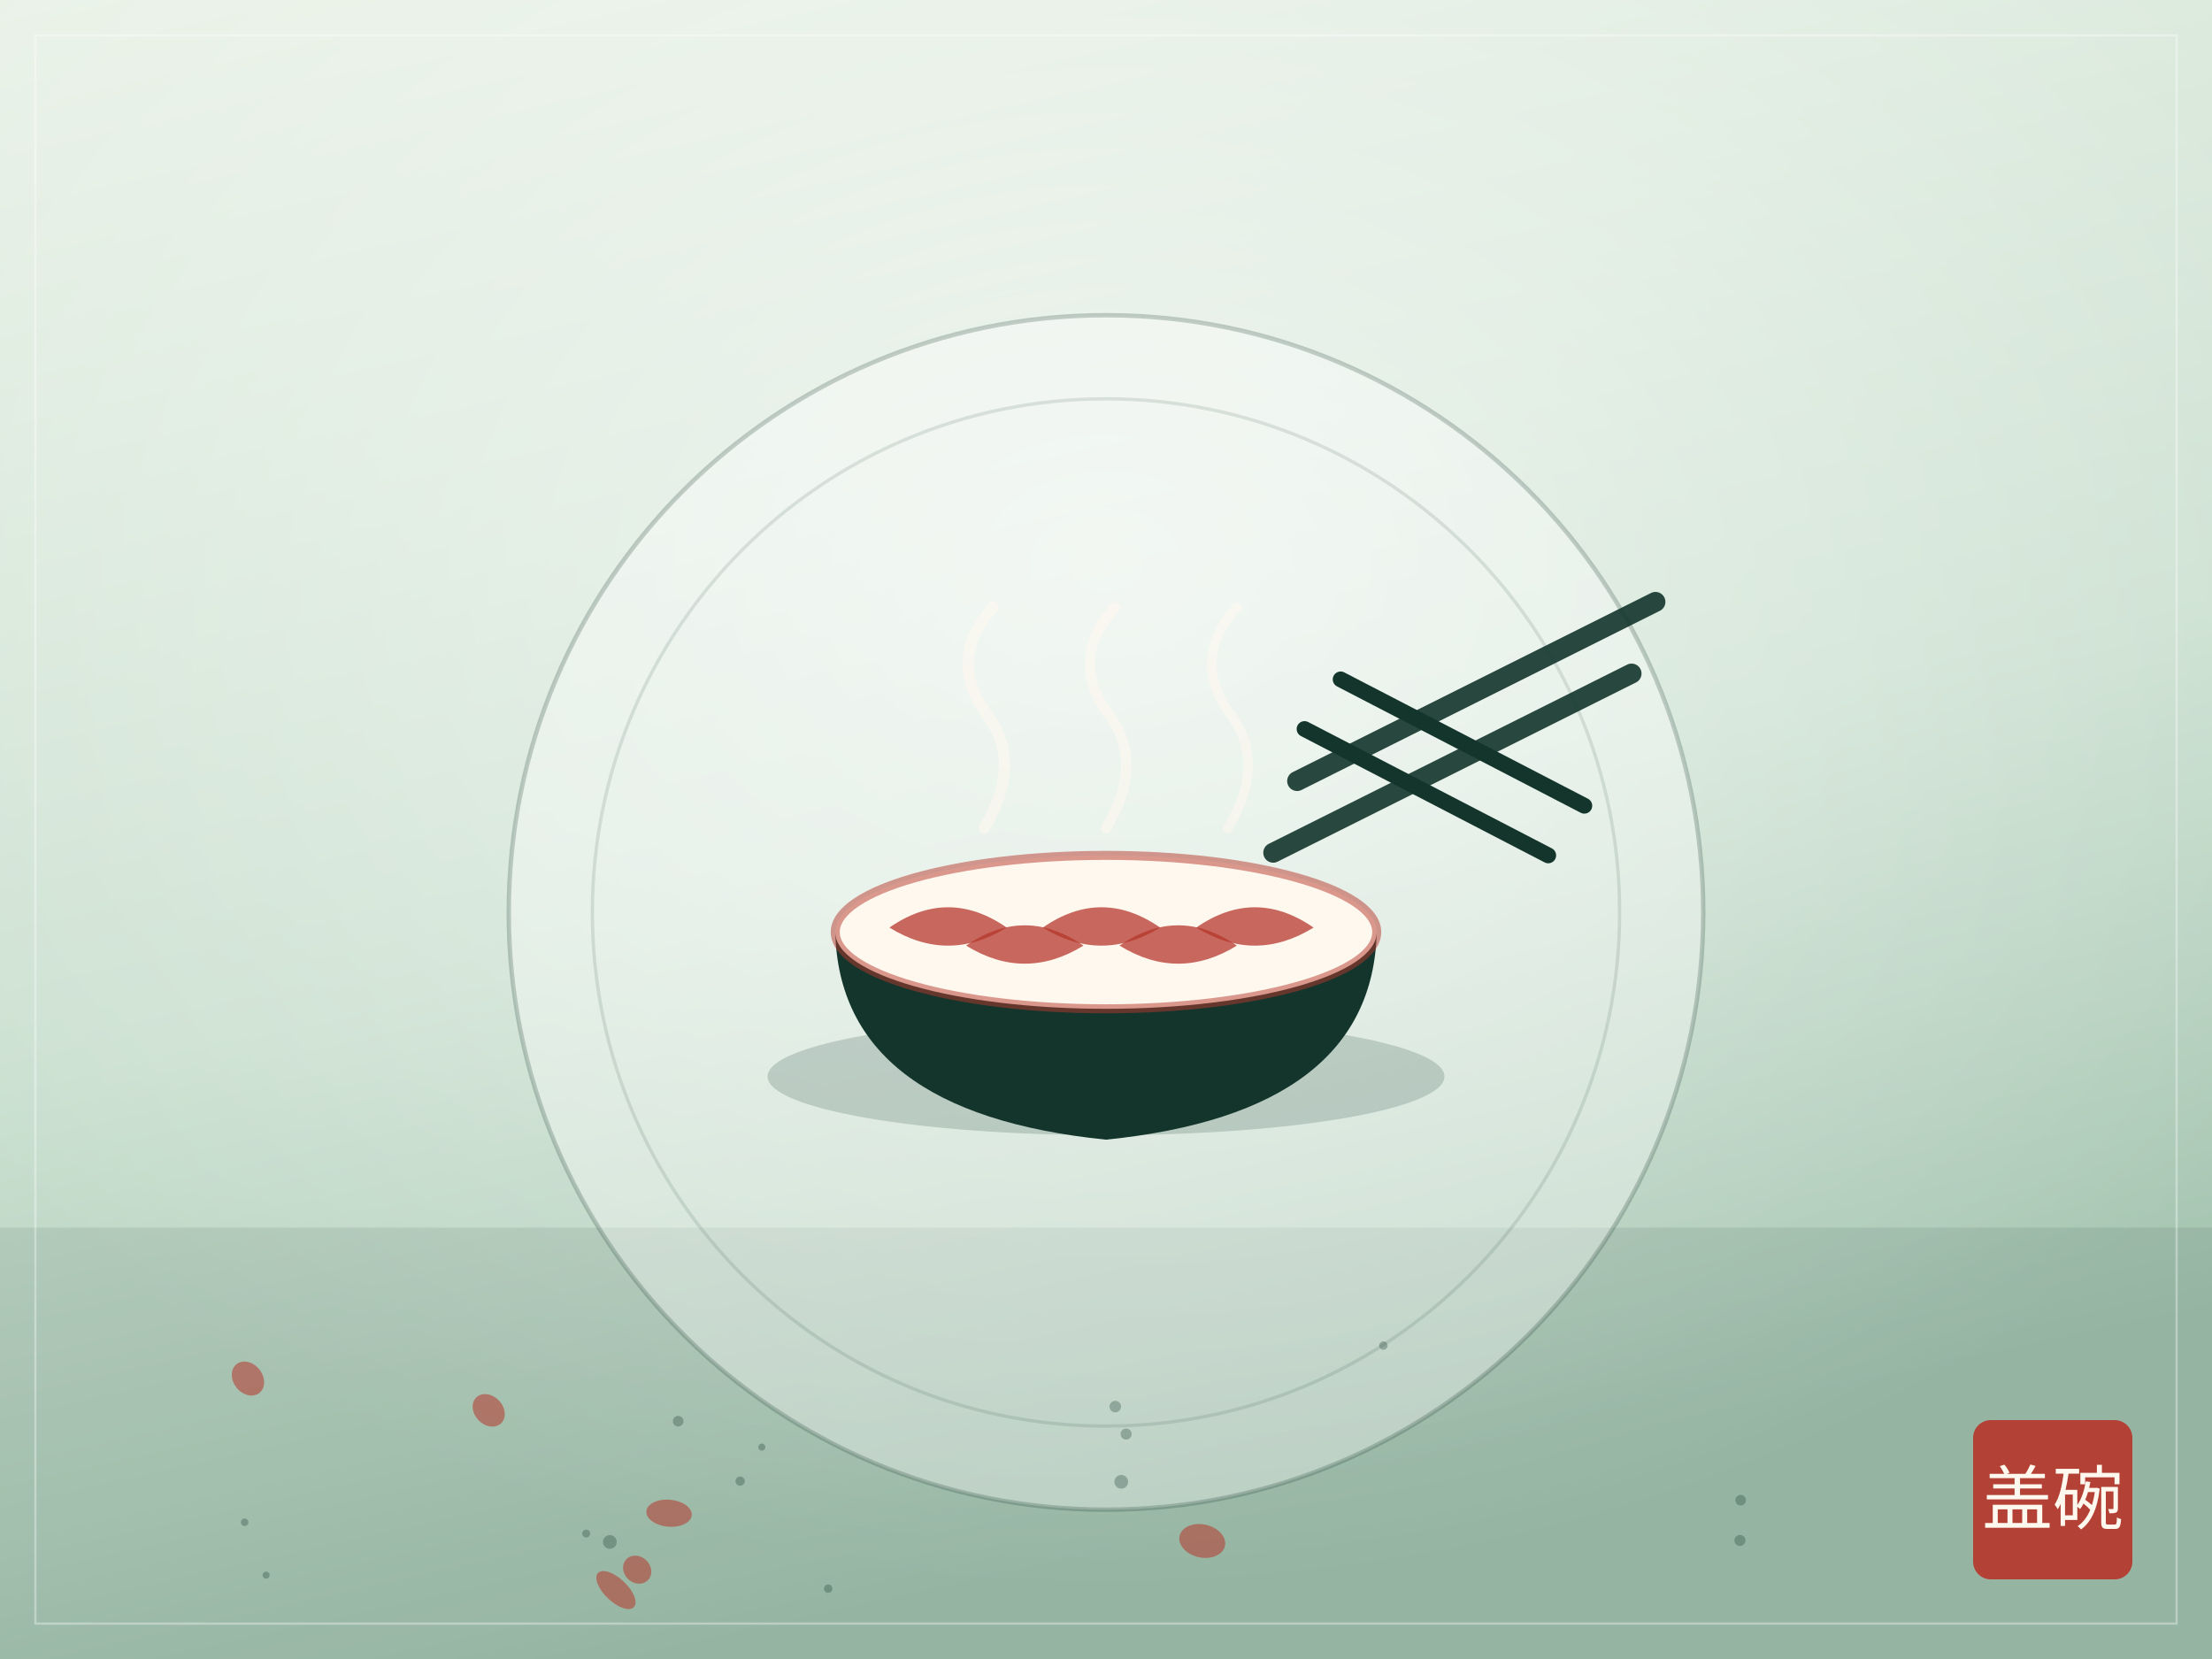
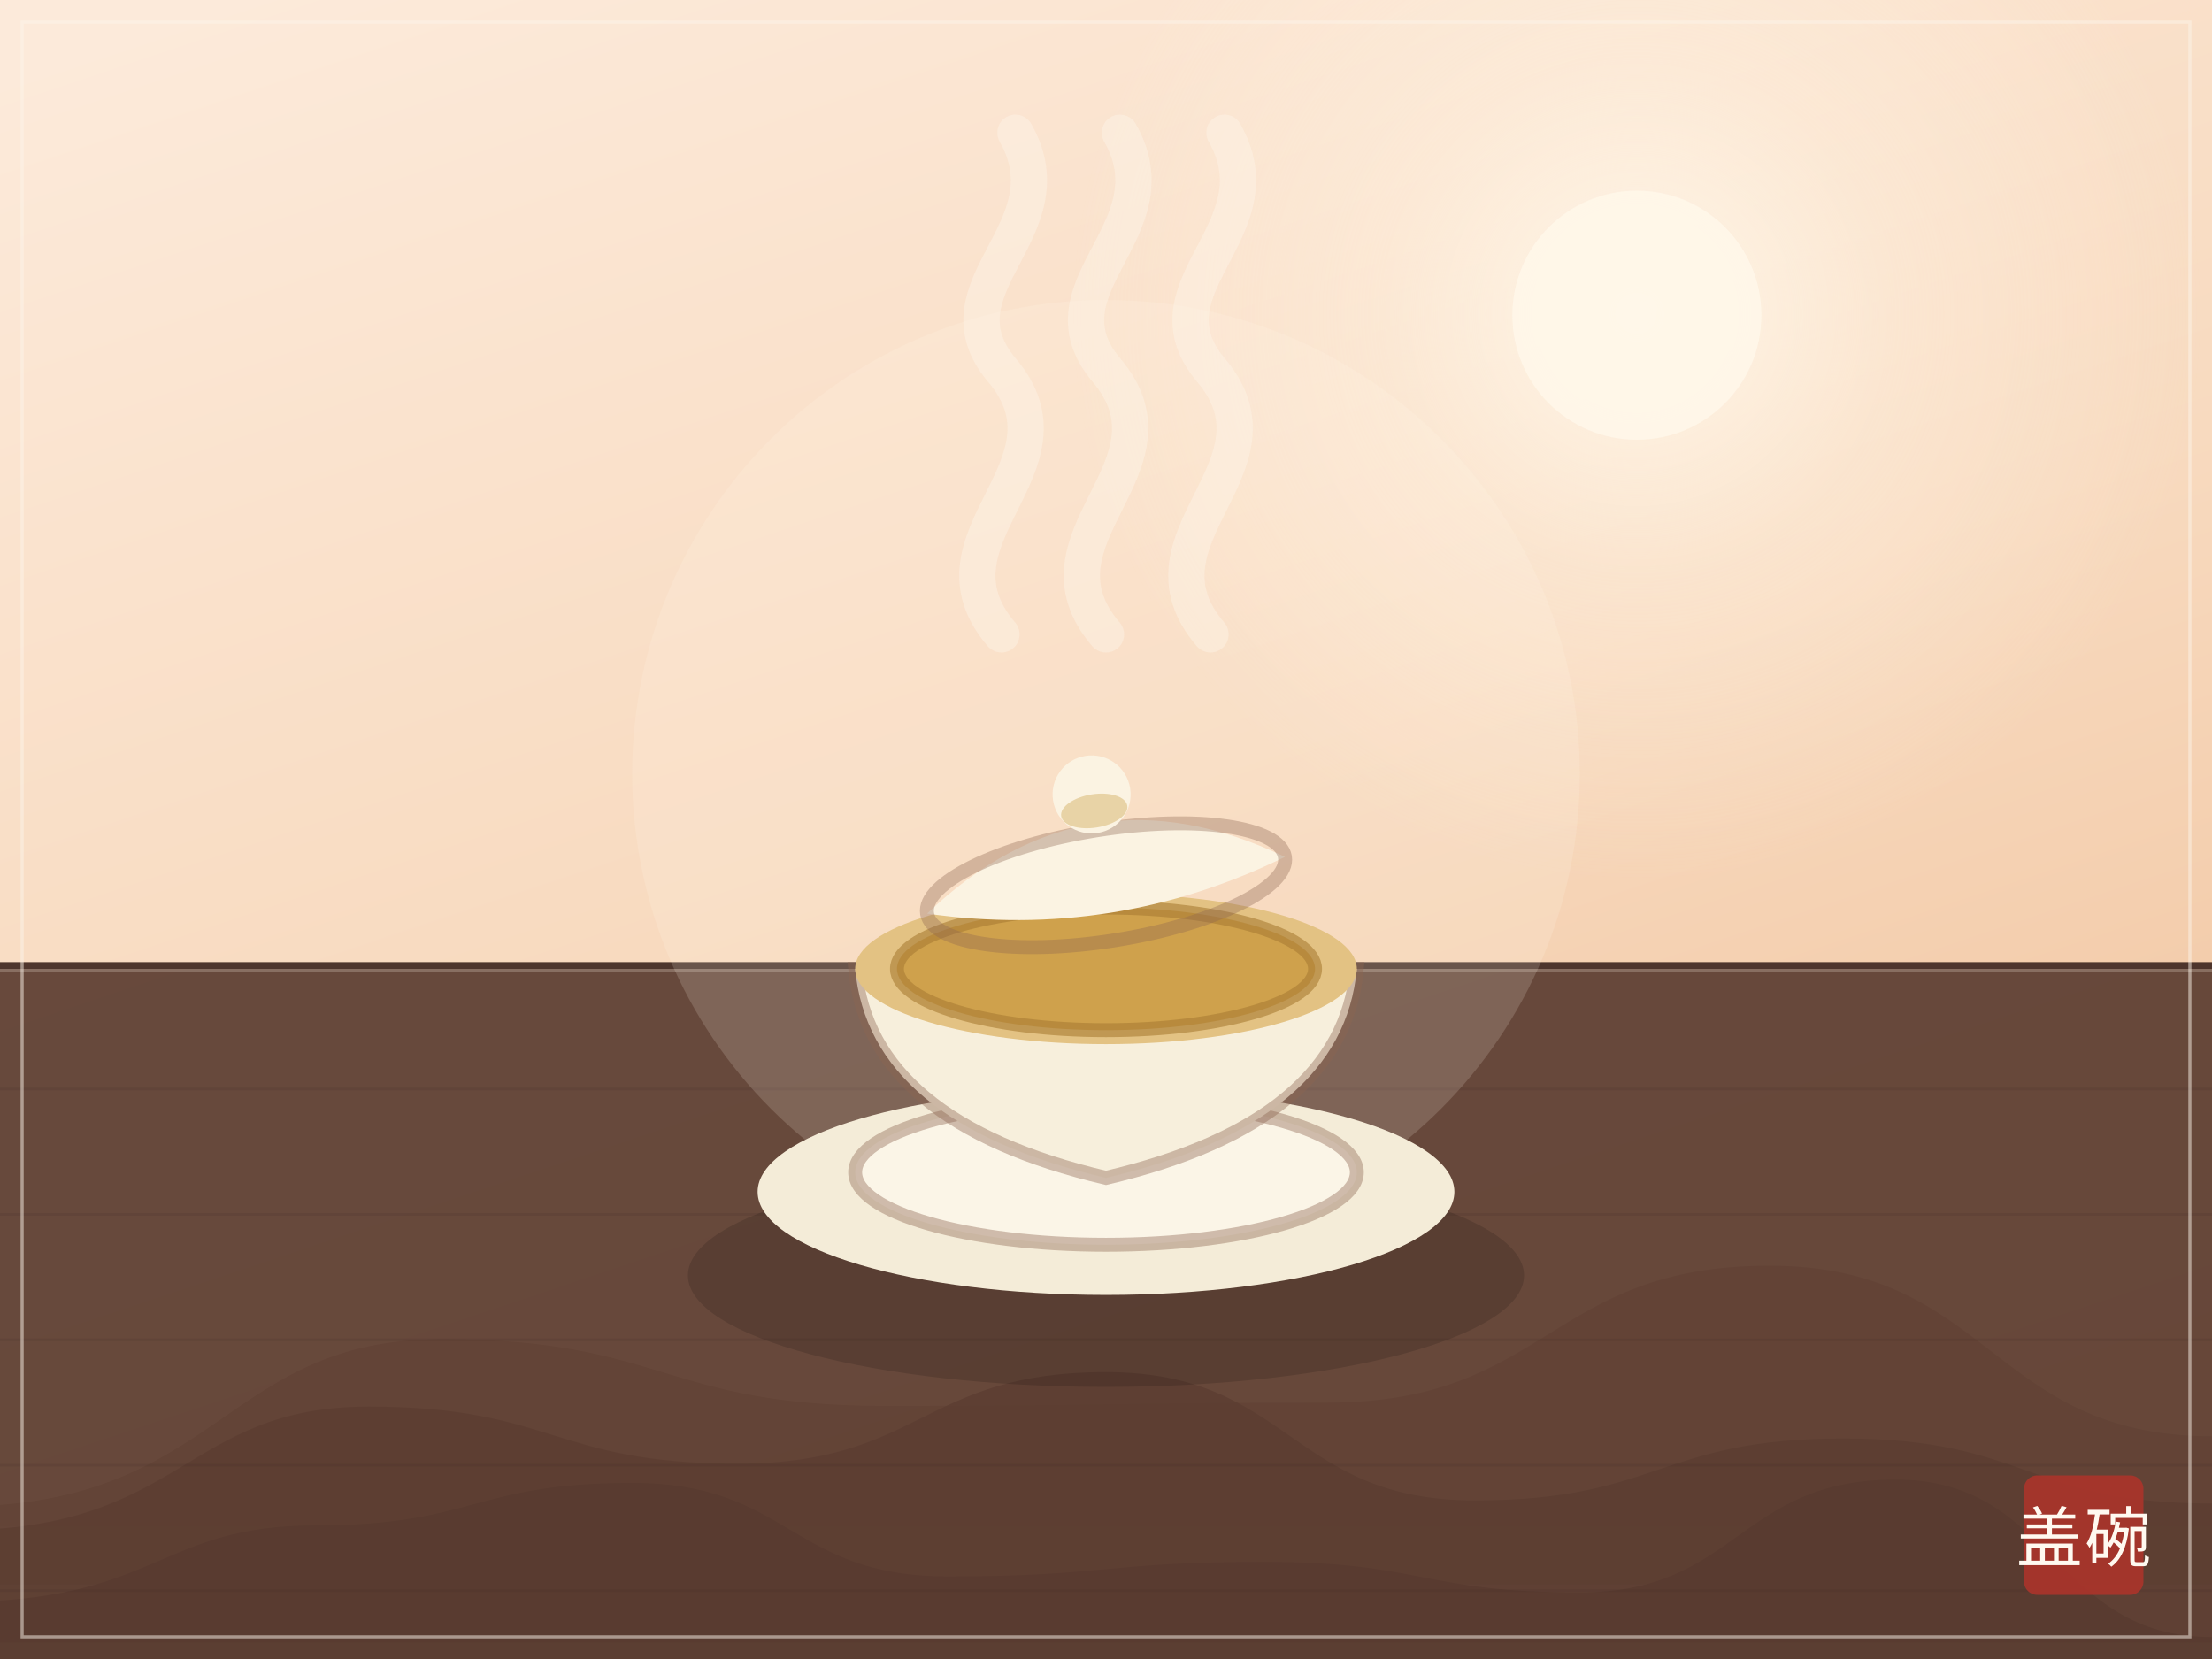
- <svg xmlns="http://www.w3.org/2000/svg" viewBox="0 0 1000 750" width="1000" height="750" role="img" aria-label="盖碗茶">
+ <svg xmlns="http://www.w3.org/2000/svg" viewBox="0 0 1000 750" width="1000" height="750" role="img" aria-label="盖碗">
  <defs>
-     <linearGradient id="bgf309" x1="0" y1="0" x2="0.3" y2="1">
-       <stop offset="0" stop-color="#eaf2e8" />
-       <stop offset="0.6" stop-color="#cbe0d0" />
-       <stop offset="1" stop-color="#a3c3af" />
+     <linearGradient id="sky" x1="0.1" y1="0" x2="0.55" y2="1">
+       <stop offset="0" stop-color="#fceada" />
+       <stop offset="0.55" stop-color="#f8dabf" />
+       <stop offset="1" stop-color="#f0c49f" />
    </linearGradient>
-     <radialGradient id="lpf309" cx="0.5" cy="0.34" r="0.62">
-       <stop offset="0" stop-color="#fff" stop-opacity="0.55" />
-       <stop offset="1" stop-color="#fff" stop-opacity="0" />
+     <radialGradient id="glow">
+       <stop offset="0" stop-color="#fff7e9" stop-opacity="0.95" />
+       <stop offset="0.45" stop-color="#fff7e9" stop-opacity="0.35" />
+       <stop offset="1" stop-color="#fff7e9" stop-opacity="0" />
+     </radialGradient>
+     <linearGradient id="wat" x1="0" y1="0" x2="0" y2="1">
+       <stop offset="0" stop-color="#ecd8c0" />
+       <stop offset="1" stop-color="#f8dabf" />
+     </linearGradient>
+     <radialGradient id="vig" cx="0.5" cy="0.45" r="0.76">
+       <stop offset="0.55" stop-color="#000" stop-opacity="0" />
+       <stop offset="1" stop-color="#000" stop-opacity="0.2" />
    </radialGradient>
  </defs>
-   <rect width="1000" height="750" fill="url(#bgf309)" />
-   <rect width="1000" height="750" fill="url(#lpf309)" />
-   <rect x="0" y="555" width="1000" height="195" fill="#13352c" opacity="0.1" />
-   <circle cx="500" cy="412.5" r="270" fill="#fff" opacity="0.34" />
-   <circle cx="500" cy="412.5" r="270" fill="none" stroke="#13352c" stroke-opacity="0.22" stroke-width="2" />
-   <circle cx="500" cy="412.5" r="232.2" fill="none" stroke="#13352c" stroke-opacity="0.12" stroke-width="1.5" />
-   <g transform="translate(500,427.5) scale(1.02)">
-     <ellipse cx="0" cy="58" rx="150" ry="26" fill="#13352c" opacity="0.18" />
-     <path d="M-120,-6 Q-118,74 0,86 Q118,74 120,-6 Z" fill="#13352c" />
-     <ellipse cx="0" cy="-6" rx="120" ry="34" fill="#fff8ef" />
-     <ellipse cx="0" cy="-6" rx="120" ry="34" fill="none" stroke="#b5372c" stroke-width="4" opacity="0.5" />
-     <path d="M-96,-8 q26,-18 52,0 q-26,16 -52,0 Z" fill="#b5372c" opacity="0.75" />
-     <path d="M-62,0 q26,-18 52,0 q-26,16 -52,0 Z" fill="#b5372c" opacity="0.75" />
-     <path d="M-28,-8 q26,-18 52,0 q-26,16 -52,0 Z" fill="#b5372c" opacity="0.75" />
-     <path d="M6,0 q26,-18 52,0 q-26,16 -52,0 Z" fill="#b5372c" opacity="0.75" />
-     <path d="M40,-8 q26,-18 52,0 q-26,16 -52,0 Z" fill="#b5372c" opacity="0.75" />
-     <g fill="none" stroke="#fff8ef" stroke-linecap="round" opacity="0.55">
-       <path d="M-54,-52 q18,-30 0,-52 q-16,-24 4,-46" stroke-width="5" />
-       <path d="M0,-52 q18,-30 0,-52 q-16,-24 4,-46" stroke-width="4.6" />
-       <path d="M54,-52 q18,-30 0,-52 q-16,-24 4,-46" stroke-width="4.2" />
+   <rect x="0" y="0" width="1000" height="750" fill="url(#sky)" />
+   <circle cx="740" cy="142.5" r="255" fill="url(#glow)" />
+   <circle cx="740" cy="142.5" r="56.3" fill="#fff7e9" opacity="0.9" />
+   <path d="M-20 760 L-20 681.1 C100 681.1 100 605.4 200 605.4 C300 605.4 300 635.6 400 635.6 C500 635.6 500 634.1 600 634.1 C700 634.1 700 572.2 800 572.2 C900 572.2 900 649.3 1000 649.3 L1020 649.3 L1020 760 Z" fill="#8d6550" opacity="0.55" />
+   <rect x="0" y="690" width="1000" height="37.5" fill="#fdf5ea" opacity="0.16" />
+   <path d="M-20 760 L-20 691.8 C83.3 691.8 83.3 635.9 166.7 635.9 C250 635.9 250 661.7 333.3 661.7 C416.7 661.7 416.7 620.3 500 620.3 C583.3 620.3 583.3 678.3 666.7 678.3 C750 678.3 750 650.3 833.3 650.3 C916.7 650.3 916.7 679.7 1000 679.7 L1020 679.7 L1020 760 Z" fill="#5b3d31" opacity="0.78" />
+   <rect x="0" y="716.3" width="1000" height="37.5" fill="#fdf5ea" opacity="0.16" />
+   <path d="M-20 760 L-20 724.2 C71.4 724.2 71.4 689.6 142.9 689.6 C214.3 689.6 214.3 670.4 285.7 670.4 C357.1 670.4 357.1 712.7 428.6 712.7 C500 712.7 500 706.1 571.4 706.1 C642.9 706.1 642.9 719.9 714.3 719.9 C785.7 719.9 785.7 668.9 857.1 668.9 C928.6 668.9 928.6 740.1 1000 740.1 L1020 740.1 L1020 760 Z" fill="#3a2721" opacity="1" />
+   <rect x="0" y="742.5" width="1000" height="37.5" fill="#fdf5ea" opacity="0.16" />
+   <rect x="0" y="435" width="1000" height="315" fill="#5b3d31" opacity="0.92" />
+   <rect x="0" y="435" width="1000" height="3" fill="#3a2721" opacity="0.55" />
+   <rect x="0" y="438" width="1000" height="1.4" fill="#fdf5ea" opacity="0.22" />
+   <rect x="0" y="491.7" width="1000" height="1.2" fill="#3a2721" opacity="0.14" />
+   <rect x="0" y="548.4" width="1000" height="1.2" fill="#3a2721" opacity="0.14" />
+   <rect x="0" y="605.1" width="1000" height="1.2" fill="#3a2721" opacity="0.14" />
+   <rect x="0" y="661.8" width="1000" height="1.2" fill="#3a2721" opacity="0.14" />
+   <rect x="0" y="718.5" width="1000" height="1.2" fill="#3a2721" opacity="0.14" />
+   <path d="M-10 760 L-10 780 Q280 742.5 520 772.5 Q780 802.5 1010 757.5 L1010 760 Z" fill="#3a2721" opacity="0.94" />
+   <g transform="translate(500 375) scale(6.3) translate(-50 -50)">
+     <circle cx="50" cy="46" r="34" fill="#fff7e9" opacity="0.16" />
+     <ellipse cx="50" cy="82" rx="30" ry="8" fill="#000" opacity="0.14" />
+     <ellipse cx="50" cy="76" rx="25" ry="7.4" fill="#f4ecd8" />
+     <ellipse cx="50" cy="74.6" rx="18" ry="5.2" fill="#fbf5e7" />
+     <ellipse cx="50" cy="74.6" rx="18" ry="5.2" fill="none" stroke="#8d6550" stroke-opacity="0.4" stroke-width="1" />
+     <path d="M32 60 Q33 71 50 75 Q67 71 68 60 Z" fill="#f7efdc" />
+     <path d="M32 60 Q33 71 50 75 Q67 71 68 60 Z" fill="none" stroke="#8d6550" stroke-opacity="0.4" stroke-width="1" />
+     <ellipse cx="50" cy="60" rx="18" ry="5.4" fill="#e3c283" />
+     <ellipse cx="50" cy="60" rx="15" ry="4.4" fill="#cfa14c" />
+     <ellipse cx="50" cy="60" rx="15" ry="4.4" fill="none" stroke="#a87c33" stroke-width="1" opacity="0.6" />
+     <g transform="rotate(-9 50 54)">
+       <path d="M37 54 Q50 45 63 54 Q50 58 37 54 Z" fill="#fbf3e2" />
+       <ellipse cx="50" cy="54" rx="13" ry="4" fill="none" stroke="#8d6550" stroke-opacity="0.35" stroke-width="1" />
+       <circle cx="50" cy="47.4" r="2.8" fill="#fbf3e2" />
+       <ellipse cx="50" cy="48.6" rx="2.4" ry="1.2" fill="#e8d3a6" />
    </g>
-     <g stroke="#13352c" stroke-width="7" stroke-linecap="round">
-       <line x1="88" y1="-96" x2="196" y2="-40" />
-       <line x1="104" y1="-118" x2="212" y2="-62" />
-     </g>
+     <path d="M42.5 36 c-6 -7 6 -12 0 -19 c-5 -6 5 -10 1 -17" fill="none" stroke="#fdf5ea" stroke-width="2.6" stroke-linecap="round" stroke-linejoin="round" opacity="0.42" />
+     <path d="M50 36 c-6 -7 6 -12 0 -19 c-5 -6 5 -10 1 -17" fill="none" stroke="#fdf5ea" stroke-width="2.6" stroke-linecap="round" stroke-linejoin="round" opacity="0.42" />
+     <path d="M57.5 36 c-6 -7 6 -12 0 -19 c-5 -6 5 -10 1 -17" fill="none" stroke="#fdf5ea" stroke-width="2.6" stroke-linecap="round" stroke-linejoin="round" opacity="0.42" />
  </g>
-   <g stroke="#13352c" stroke-width="9" stroke-linecap="round" opacity="0.9">
-     <line x1="586.4" y1="353.1" x2="748.4" y2="272.1" />
-     <line x1="575.6" y1="385.5" x2="737.6" y2="304.5" />
-   </g>
-   <g fill="#b5372c" opacity="0.55">
-     <ellipse cx="134.1" cy="697.4" rx="8.3" ry="6.6" transform="rotate(51.5 200 637.5)" />
-     <ellipse cx="548.2" cy="621.5" rx="10.5" ry="7.5" transform="rotate(12.4 200 637.5)" />
-     <ellipse cx="559.3" cy="680.6" rx="8.7" ry="4.8" transform="rotate(12.4 200 637.5)" />
-     <ellipse cx="214.5" cy="622.4" rx="8.1" ry="6.4" transform="rotate(46.4 200 637.5)" />
-     <ellipse cx="312.9" cy="642.3" rx="11.2" ry="5.2" transform="rotate(43.6 200 637.5)" />
-     <ellipse cx="306.2" cy="674.8" rx="10.3" ry="6.1" transform="rotate(5.1 200 637.5)" />
-     <ellipse cx="719.1" cy="655.7" rx="10.5" ry="5.8" transform="rotate(18.5 200 637.5)" />
-     <ellipse cx="313.5" cy="629" rx="6.8" ry="5.9" transform="rotate(43.6 200 637.5)" />
-   </g>
-   <g fill="#13352c" opacity="0.3">
-     <circle cx="120.3" cy="712.1" r="1.6" />
-     <circle cx="275.7" cy="697.1" r="3.1" />
-     <circle cx="374.4" cy="718.2" r="1.9" />
-     <circle cx="344.4" cy="654.2" r="1.6" />
-     <circle cx="504.2" cy="635.9" r="2.6" />
-     <circle cx="625.4" cy="608.3" r="1.9" />
-     <circle cx="509.1" cy="648.3" r="2.5" />
-     <circle cx="306.6" cy="642.5" r="2.4" />
-     <circle cx="786.9" cy="678.2" r="2.4" />
-     <circle cx="786.6" cy="696.4" r="2.5" />
-     <circle cx="334.6" cy="669.6" r="2.1" />
-     <circle cx="265" cy="693.3" r="1.8" />
-     <circle cx="506.9" cy="669.9" r="3.1" />
-     <circle cx="110.6" cy="688.2" r="1.7" />
-   </g>
-   <rect x="16" y="16" width="968" height="718" fill="none" stroke="#ffffff" stroke-opacity="0.35" stroke-width="1" />
-   <g>
-     <rect x="892" y="642" width="72" height="72" rx="8" fill="#b5372c" opacity="0.92" />
-     <text x="928" y="689" text-anchor="middle" font-family="Songti SC, STSong, SimSun, serif" font-size="32" fill="#fff8ee">盖碗</text>
-   </g>
+   <rect x="10" y="10" width="980" height="730" fill="none" stroke="#fdf5ea" stroke-opacity="0.5" stroke-width="1.4" />
+   <rect x="915" y="667" width="54" height="54" rx="6" fill="#a8342b" opacity="0.94" />
+   <text x="942" y="706" font-size="30" fill="#fff9f0" text-anchor="middle" font-family="Songti SC, Noto Serif SC, SimSun, serif" letter-spacing="1">盖碗</text>
</svg>
